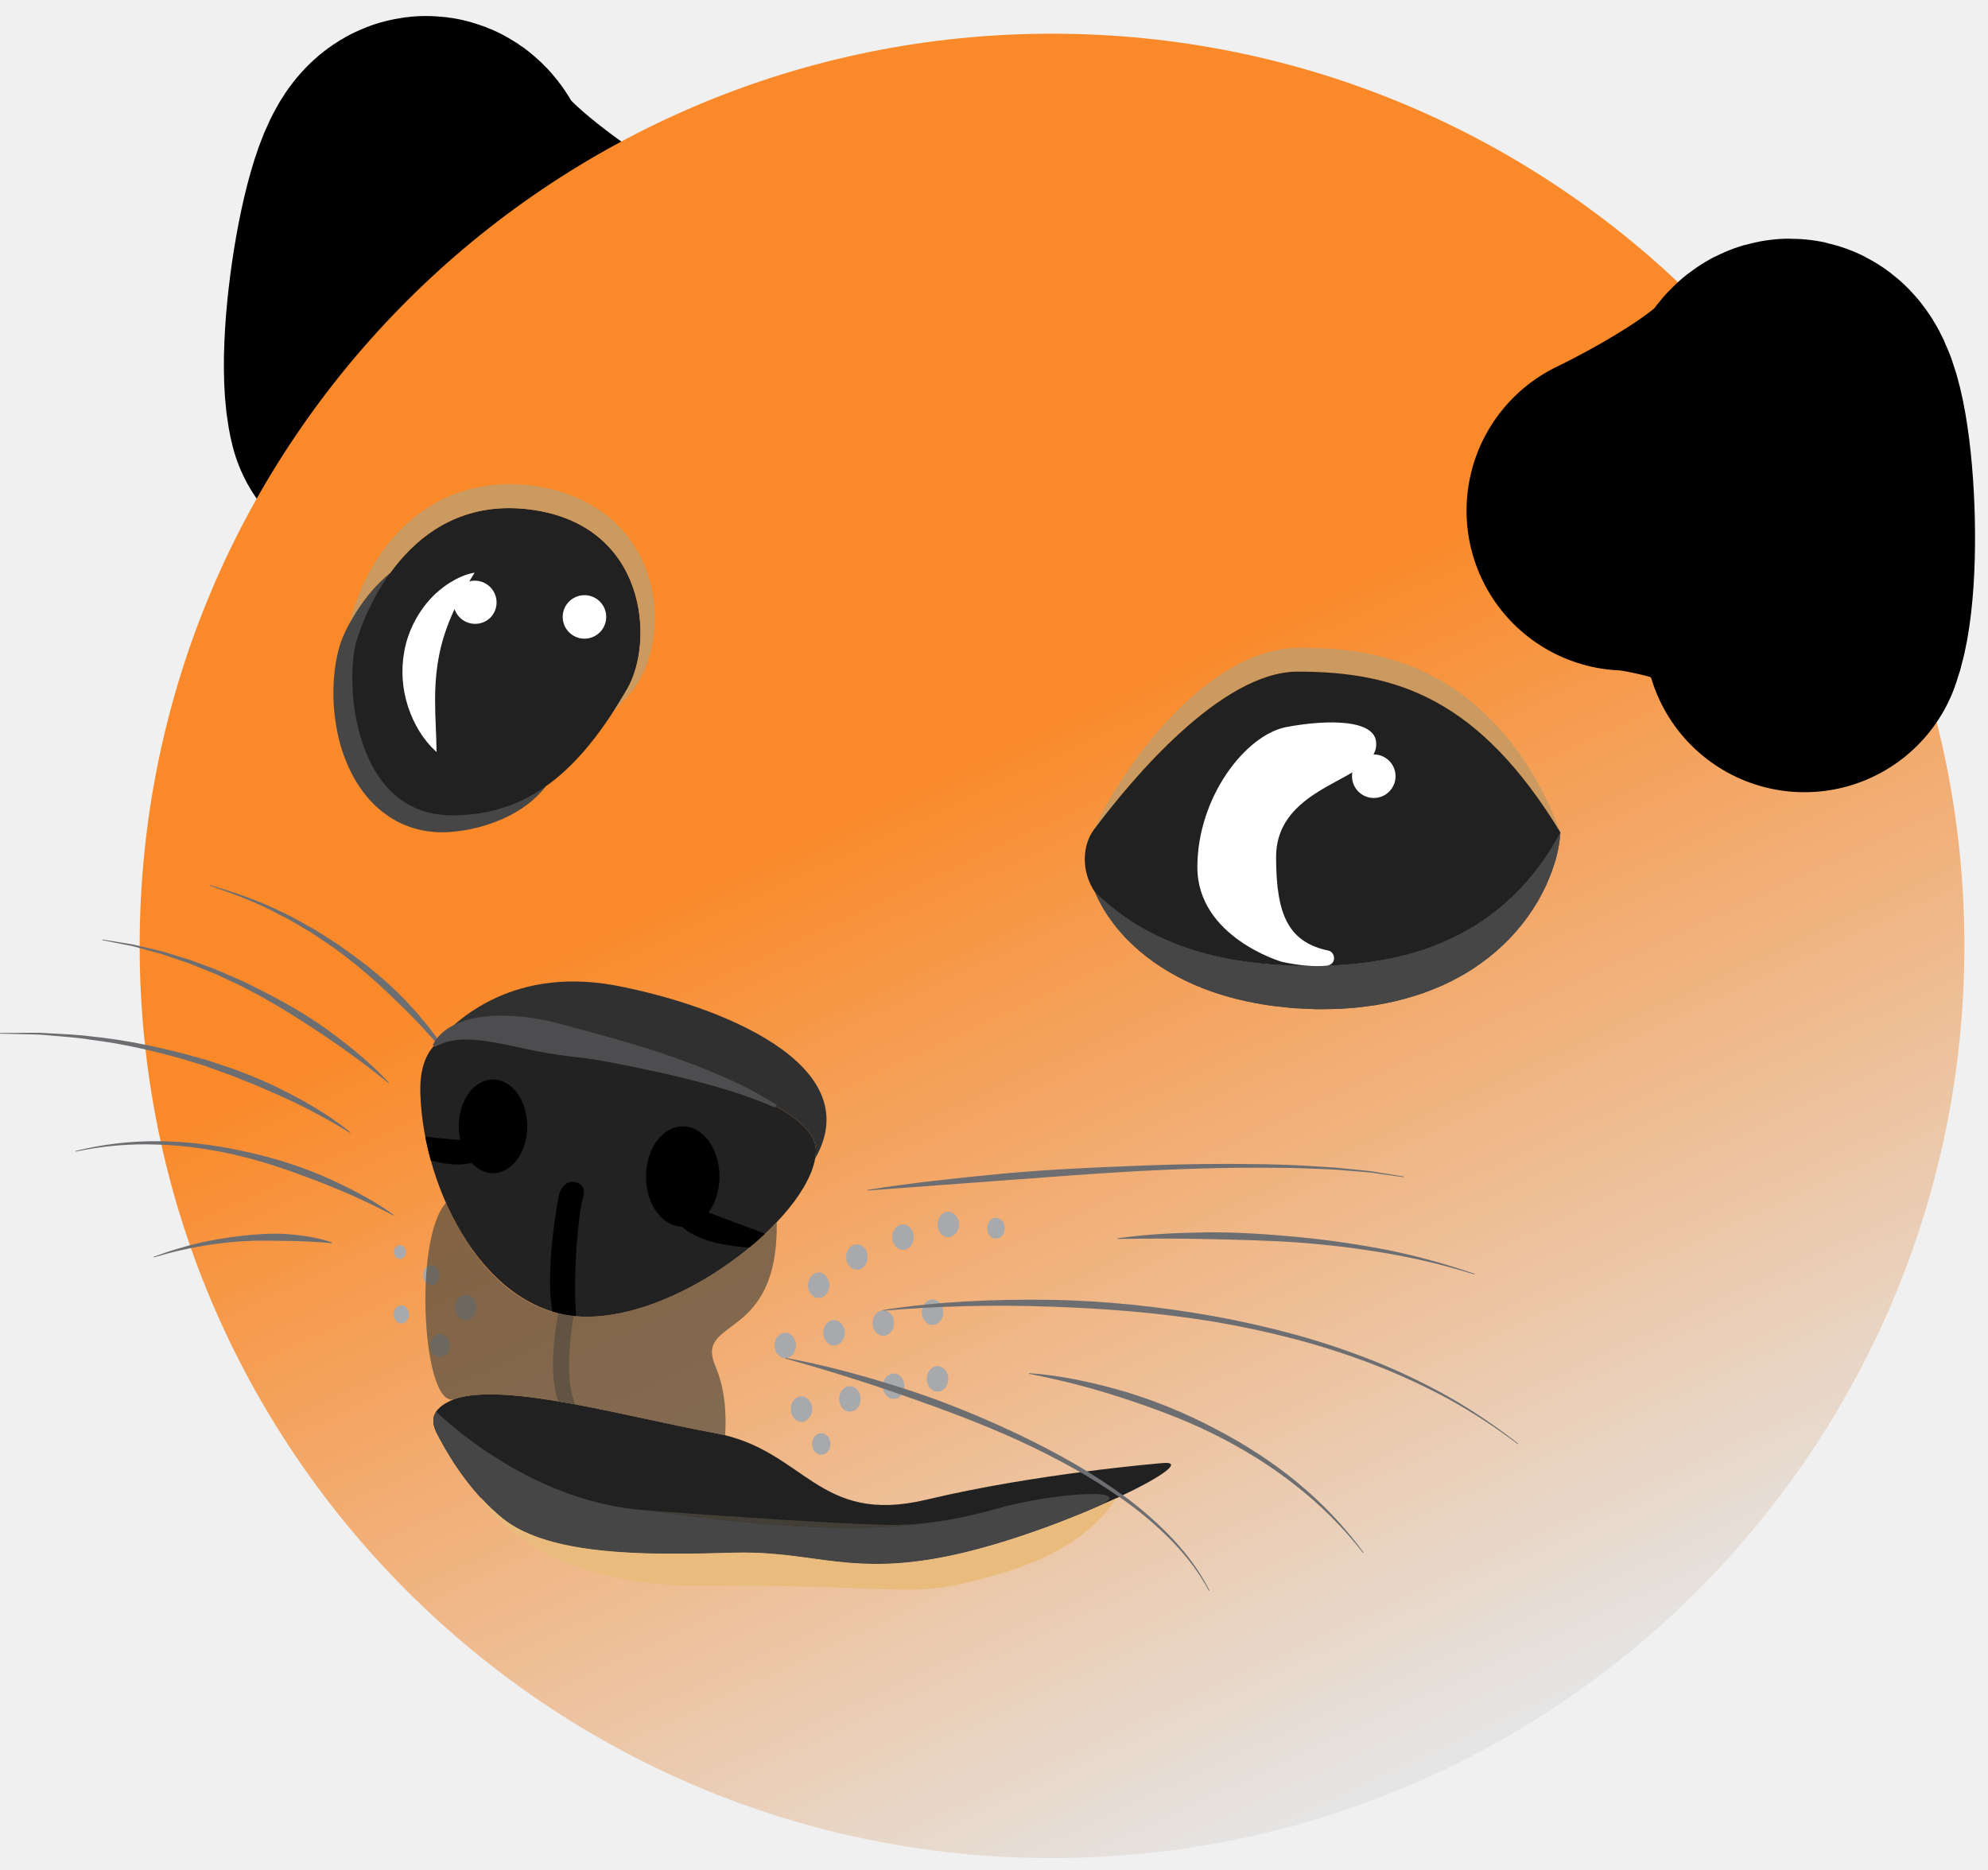
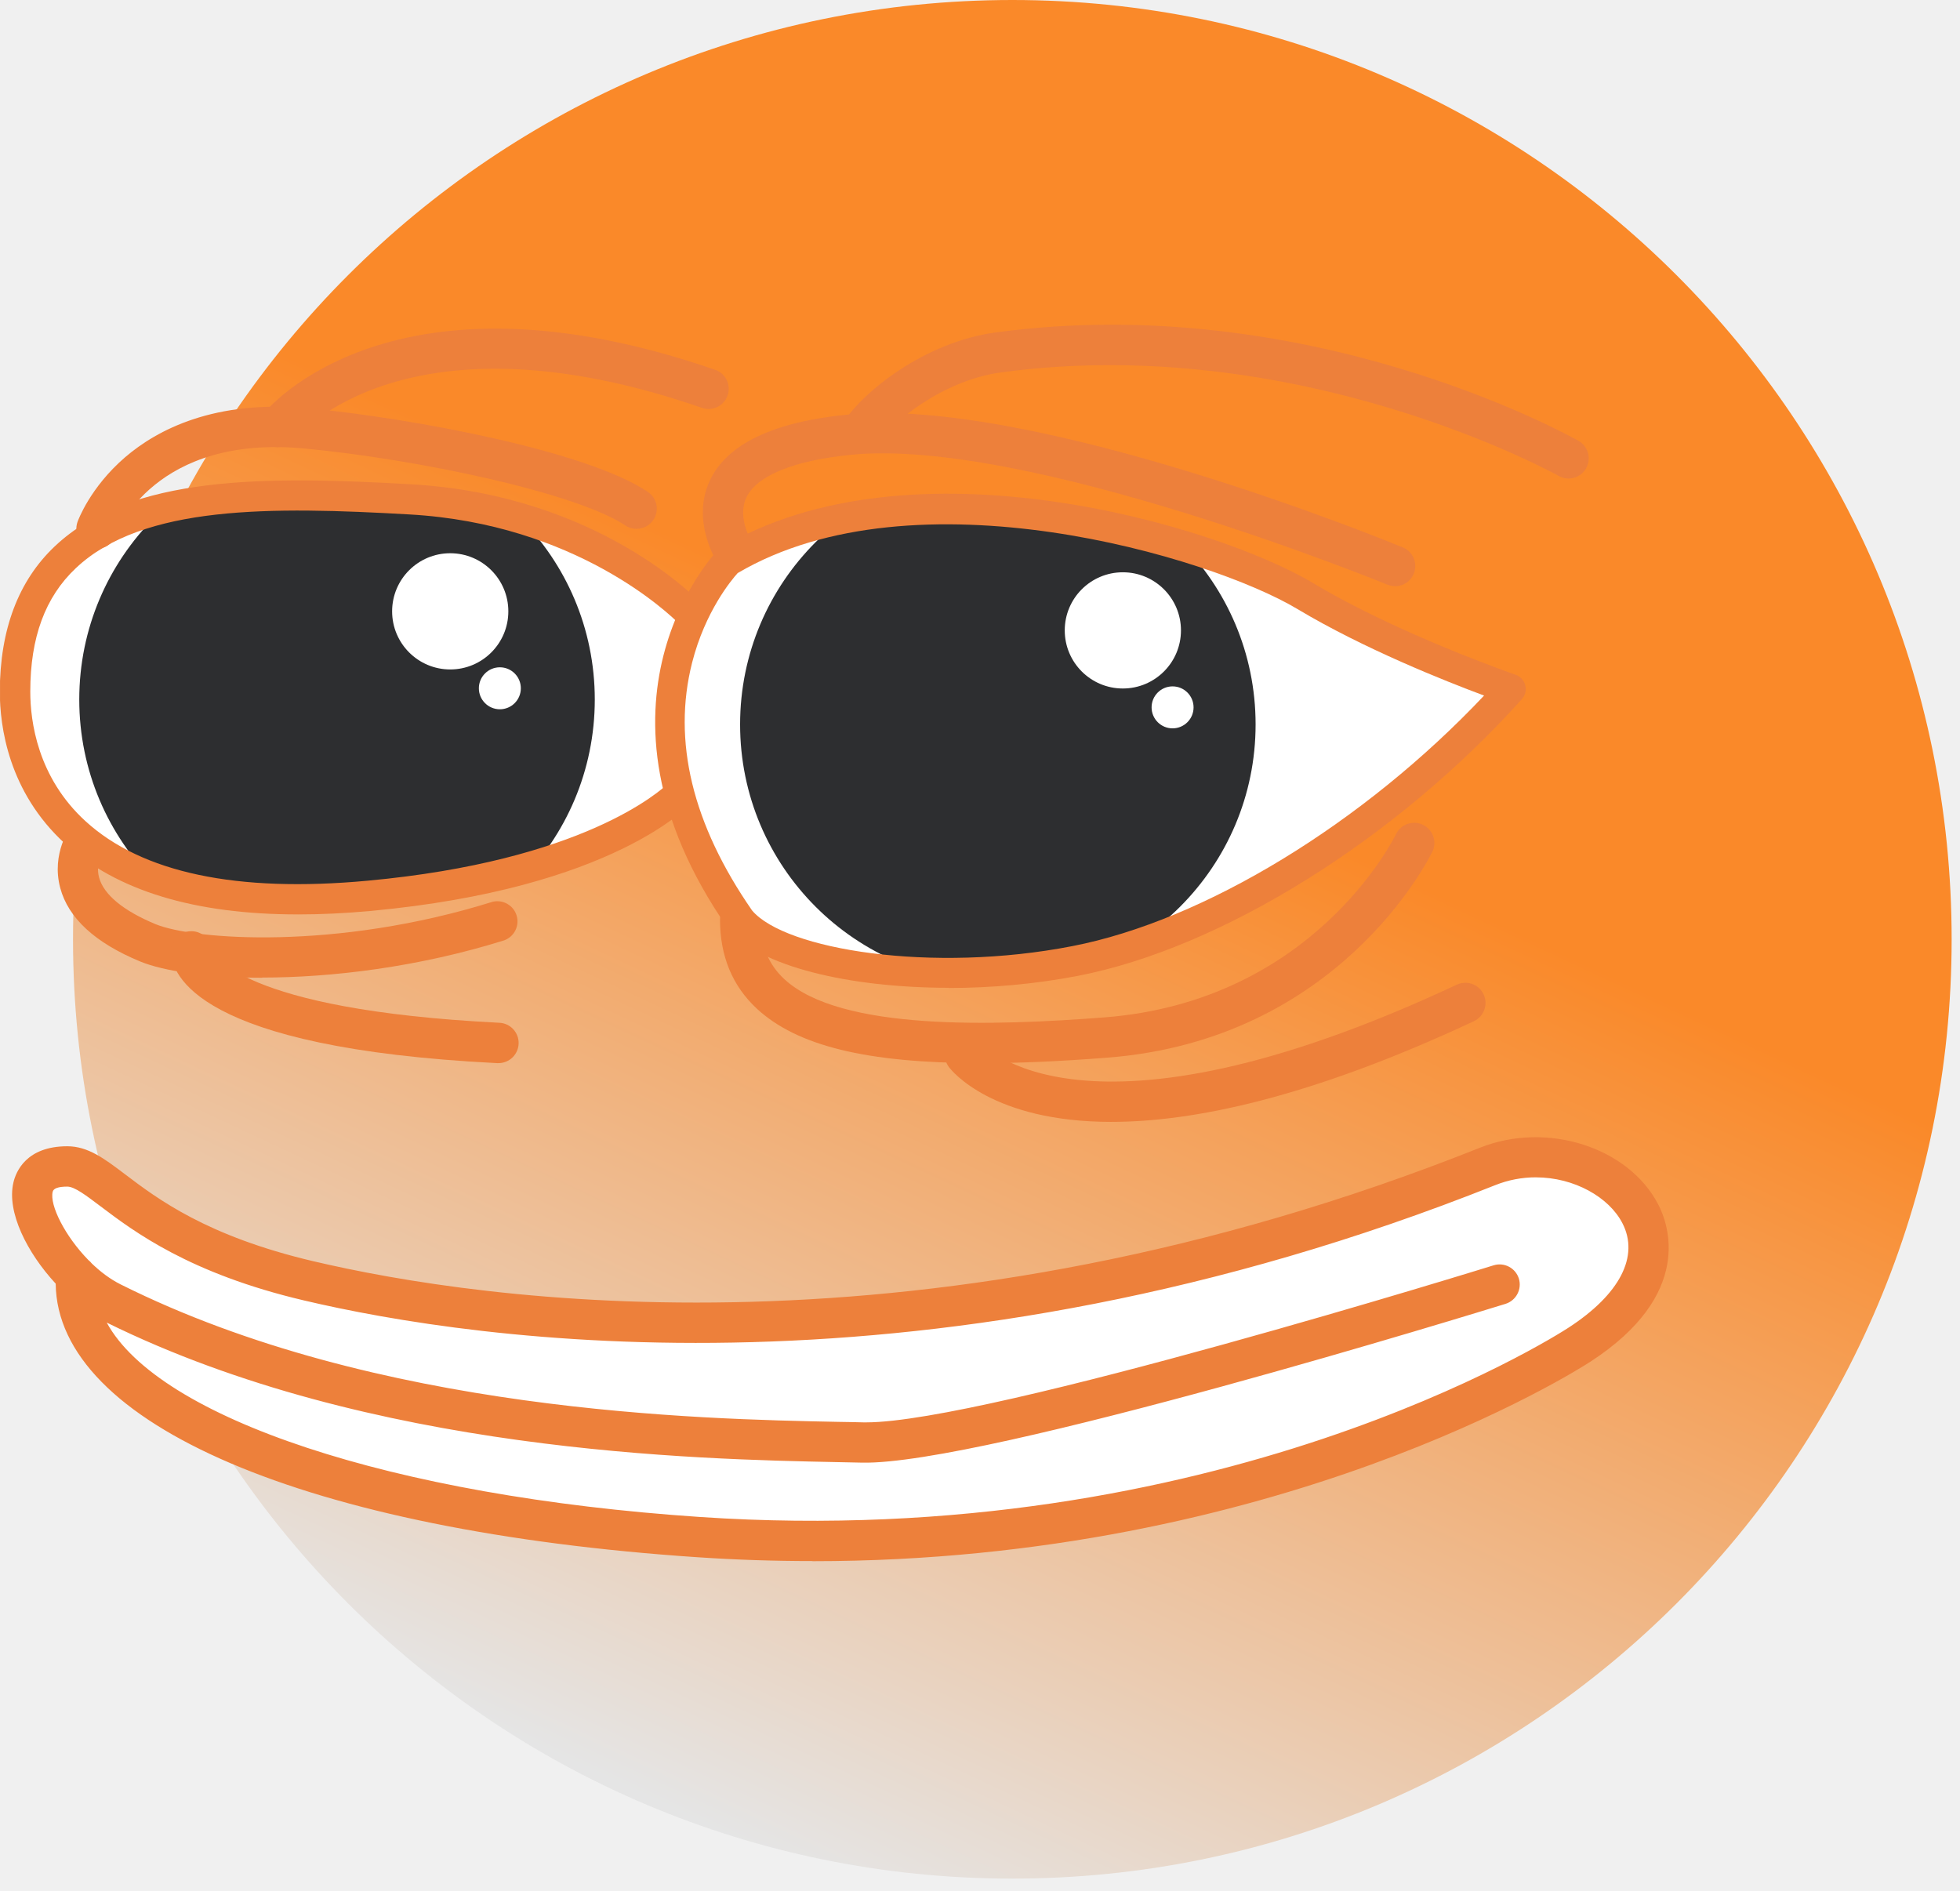
- <svg xmlns="http://www.w3.org/2000/svg" width="118" height="111" fill="none">
-   <path fill="#EAD1BC" stroke="#000" stroke-linejoin="round" stroke-width="18.986" d="M25.765 10.86c1.156 2.275 6.154 5.765 8.51 7.226-1.33-.141-6.22.823-7.088 1.403-.695.463-3.716 1.975-4.18 4.66-.949-3.732 1.312-16.131 2.758-13.288Z" />
-   <circle cx="62.444" cy="56.154" r="54.154" fill="url(#a)" />
-   <path fill="#EAD1BC" stroke="#000" stroke-linejoin="round" stroke-width="18.986" d="M105.767 24.032c-1.391 2.14-6.73 5.08-9.226 6.284 1.337 0 5.482.967 6.284 1.636.642.534 4.101 2.866 4.279 5.585 1.337-3.61.401-16.18-1.337-13.505Z" />
+ <svg xmlns="http://www.w3.org/2000/svg" width="113" height="109" fill="none">
+   <circle cx="54.154" cy="54.154" r="54.154" fill="url(#a)" transform="matrix(-1 0 0 1 112.518 0)" />
  <g clip-path="url(#b)">
-     <path fill="#212121" d="M26.114 85.434c.646 1.216 1.913 3.258 3.753 4.73 2.785 2.225 8.638 2.163 13.6 2.014 4.962-.147 7.065 1.527 13.453.062 6.388-1.466 14.807-5.663 12.05-5.38 0 0-7.478.613-13.964 2.166s-7.213-2.97-12.544-3.945c-5.333-.975-12.396-3.036-15.47-2.033-1.88.743-1.21 1.763-.88 2.386z" />
-     <path fill="#A7A9AC" d="M50.142 79.122c0 .416-.286.755-.637.755s-.638-.337-.638-.755.286-.755.638-.755c.351 0 .637.337.637.755M49.292 85.723c0 .354-.244.642-.543.642s-.543-.288-.543-.642.243-.642.543-.642.542.288.542.642M51.084 83.05c0 .416-.287.755-.638.755s-.638-.338-.638-.755c0-.418.286-.755.638-.755.351 0 .638.337.638.755M48.207 83.651c0 .417-.286.755-.637.755s-.638-.337-.638-.755.286-.754.638-.754c.351 0 .637.338.637.754M52.43 79.299c.352 0 .637-.338.637-.755s-.285-.755-.638-.755c-.352 0-.638.338-.638.755s.286.755.638.755M53.045 83.05c.352 0 .637-.338.637-.755s-.285-.755-.637-.755-.638.338-.638.755.286.755.638.755M55.354 78.657c.352 0 .637-.338.637-.755s-.285-.755-.637-.755-.638.338-.638.755.285.755.638.755M56.285 81.859c0 .416-.287.755-.638.755s-.638-.338-.638-.755c0-.418.286-.755.638-.755.351 0 .638.337.638.755M48.59 77.053c.353 0 .639-.337.639-.754s-.286-.755-.638-.755-.638.338-.638.755c0 .416.286.754.638.754M28.269 77.614c0 .416-.286.754-.638.754-.351 0-.638-.337-.638-.754 0-.418.287-.755.638-.755s.638.337.638.755M51.499 74.628c0 .416-.287.754-.638.754s-.638-.337-.638-.755c0-.417.287-.753.638-.753s.638.337.638.754M54.237 73.446c0 .417-.286.755-.638.755-.351 0-.638-.337-.638-.755s.287-.755.638-.755.638.337.638.755M59.64 72.915c0 .34-.235.618-.524.618s-.523-.277-.523-.618.234-.619.523-.619.523.278.523.619M56.922 72.691c0 .416-.287.755-.638.755s-.638-.337-.638-.755.287-.755.638-.755.638.337.638.755M25.615 76.299c.276 0 .5-.265.5-.592s-.224-.593-.5-.593c-.277 0-.502.266-.502.593s.225.592.502.592M26.692 79.875c0 .378-.26.683-.578.683-.32 0-.578-.305-.578-.683 0-.377.259-.683.578-.683s.578.306.578.683M24.275 78.031c0 .295-.203.536-.453.536s-.453-.24-.453-.536.203-.536.453-.536.453.24.453.536M24.088 74.327c0 .228-.157.414-.35.414-.194 0-.35-.185-.35-.414s.156-.414.35-.414.35.185.35.414M46.613 80.63c.352 0 .637-.338.637-.755s-.285-.755-.637-.755-.638.338-.638.755.285.755.638.755" />
-     <path fill="#6D6E71" d="M26.765 62.956a36 36 0 0 0-3.016-3.315c-1.066-1.042-2.17-2.049-3.363-2.946l-.447-.338c-.148-.113-.307-.211-.46-.318-.31-.208-.617-.421-.93-.624-.645-.375-1.272-.785-1.948-1.107-1.313-.72-2.723-1.244-4.142-1.725l.011-.04c1.437.431 2.873.906 4.221 1.584.69.306 1.333.702 1.995 1.064.322.196.637.403.956.605.157.103.321.199.473.308l.46.331c1.232.87 2.414 1.826 3.458 2.92.263.273.511.558.766.836.245.288.49.577.721.875.462.597.904 1.21 1.276 1.867l-.034.023zM23.072 64.308c-.313-.253-.623-.507-.944-.747a34 34 0 0 0-.96-.724l-.972-.704-.99-.675c-1.328-.888-2.676-1.747-4.087-2.5-.355-.182-.703-.382-1.067-.549l-1.088-.506c-.363-.17-.74-.304-1.109-.458l-.557-.224c-.186-.073-.379-.13-.567-.196l-1.137-.388-1.16-.315-.58-.156-.59-.116-1.18-.233.005-.04 1.191.192.596.096.587.138 1.176.279 1.155.353c.192.06.387.114.577.183l.566.212c.376.146.759.274 1.129.434l1.108.483c.371.158.727.35 1.09.525 1.442.721 2.855 1.514 4.169 2.456 1.302.952 2.563 1.97 3.662 3.154l-.029.028zM20.781 67.26a35.5 35.5 0 0 0-4.85-2.511c-.418-.18-.83-.371-1.26-.527-.423-.162-.839-.352-1.27-.497l-1.284-.462-1.305-.401c-1.754-.49-3.535-.904-5.347-1.125-.9-.152-1.813-.202-2.723-.284-.454-.05-.912-.041-1.369-.057L0 61.364v-.04l1.372-.008c.458.002.916-.021 1.373.017.914.054 1.832.078 2.742.204 1.827.18 3.63.558 5.41 1.012l1.328.369 1.31.43a28 28 0 0 1 2.56 1.031c1.659.789 3.282 1.684 4.708 2.847l-.024.032zM23.357 72.161a42 42 0 0 0-4.474-2.026c-1.524-.585-3.066-1.133-4.658-1.511a24 24 0 0 0-2.408-.46c-.403-.064-.812-.097-1.218-.143-.407-.026-.816-.065-1.225-.07a19.5 19.5 0 0 0-4.885.418l-.01-.04a19.6 19.6 0 0 1 4.9-.58c.412-.005.825.025 1.237.04.411.035.824.06 1.234.115.821.091 1.637.23 2.445.403 1.618.34 3.214.811 4.738 1.451 1.516.658 3.001 1.404 4.344 2.368l-.022.034zM19.704 73.804a34 34 0 0 0-2.666-.136c-.222-.004-.443-.01-.665-.008-.222 0-.443-.014-.666-.005l-.666.003-.665.031c-.885.065-1.773.159-2.647.333-.441.068-.873.178-1.31.273-.434.102-.861.236-1.293.352l-.013-.038c.424-.142.844-.302 1.275-.43.432-.122.86-.26 1.3-.355.874-.216 1.767-.351 2.662-.458.896-.099 1.801-.166 2.705-.101.9.066 1.803.198 2.659.5zM51.495 70.637c2.629-.42 5.276-.698 7.925-.953 2.65-.246 5.308-.372 7.969-.472a128 128 0 0 1 7.982-.088c1.33.021 2.66.107 3.986.198l1.986.203 1.97.32-.007.04-1.972-.279-1.985-.163c-1.326-.065-2.652-.122-3.98-.117-2.657-.02-5.314.06-7.966.207-2.653.145-5.301.36-7.951.553l-7.952.59-.005-.04M66.333 73.512c1.773-.254 3.565-.327 5.353-.354 1.791-.013 3.58.112 5.36.28a56 56 0 0 1 5.31.769c1.754.354 3.48.833 5.17 1.415l-.014.037a40 40 0 0 0-5.193-1.254 55 55 0 0 0-5.3-.645c-1.777-.125-3.556-.16-5.336-.199-1.78-.047-3.56-.032-5.346-.01l-.004-.04M52.425 77.77c3.252-.511 6.553-.644 9.845-.606 3.294.05 6.582.403 9.824.981a56 56 0 0 1 4.817 1.095c1.589.436 3.148.97 4.68 1.572a39 39 0 0 1 4.447 2.137 34 34 0 0 1 4.084 2.76l-.025.03a34 34 0 0 0-4.118-2.684 39 39 0 0 0-4.463-2.056 46 46 0 0 0-4.675-1.507 56 56 0 0 0-4.802-1.03c-3.233-.532-6.505-.79-9.778-.895a82 82 0 0 0-9.83.243l-.004-.04zM61.082 81.52c1.927.131 3.823.557 5.68 1.092a30 30 0 0 1 5.359 2.203c.858.445 1.697.927 2.505 1.458.41.256.8.543 1.196.819.386.292.776.575 1.144.887a23 23 0 0 1 3.971 4.187l-.032.025a22.8 22.8 0 0 0-4.065-4.053c-.372-.302-.765-.575-1.153-.856-.398-.266-.79-.542-1.201-.786a28 28 0 0 0-2.51-1.392c-1.716-.851-3.517-1.508-5.333-2.106a44 44 0 0 0-5.565-1.437l.003-.04zM46.616 80.61c2.417.438 4.787 1.101 7.127 1.849 2.337.758 4.616 1.698 6.834 2.756 1.108.535 2.2 1.101 3.263 1.72a34 34 0 0 1 3.08 2.027 21 21 0 0 1 2.747 2.459c.834.902 1.575 1.899 2.121 3l-.036.02c-.568-1.086-1.327-2.06-2.174-2.937a21 21 0 0 0-2.777-2.38 34 34 0 0 0-3.091-1.962 48 48 0 0 0-3.27-1.654c-2.224-1.013-4.518-1.862-6.826-2.667a113 113 0 0 0-7.006-2.192z" />
-     <path fill="#222" d="M34.83 62.03c-3.728-.637-10.066-2.875-9.88 2.904s3.915 13.235 9.88 13.235c5.964 0 13.599-6.337 13.599-9.88 0-3.542-13.6-6.26-13.6-6.26" />
-     <path fill="#000" d="M34.087 70.173c-.45-.096-.837.337-.935.877-.267 1.49-.722 4.572-.384 6.69l.02.122q.679.209 1.407.276c-.197-2.503.13-6.061.397-6.971.195-.668-.056-.9-.505-.995M42.057 71.973c.4-.542.65-1.293.65-2.124 0-1.648-.976-2.984-2.181-2.984s-2.181 1.336-2.181 2.984.954 2.95 2.14 2.98c.528.483 1.651 1.085 4.002 1.234q.484-.401.925-.816c-.916-.369-2.223-.819-3.355-1.274M29.263 64.083c-1.123 0-2.033 1.245-2.033 2.78q.001.428.088.814a55 55 0 0 1-2.076-.196q.136.706.331 1.412c1.171.319 1.94.27 2.416.137.348.383.79.615 1.274.615 1.123 0 2.033-1.245 2.033-2.781s-.911-2.781-2.033-2.781" />
-     <path fill="#474646" d="M25.89 83.803c-.394.586-.005 1.201.223 1.631.647 1.216 1.913 3.258 3.754 4.73 2.785 2.225 8.638 2.163 13.6 2.014 4.962-.147 7.065 1.527 13.453.062 2.654-.608 5.659-1.688 8.067-2.724 3.014-1.295-2.592-.901-5.914.075-3.796 1.114-8.97 1.764-20.728.063-7.05-.438-12.454-5.852-12.454-5.852z" />
-     <path fill="#303030" d="M34.83 62.03s13.599 2.718 13.599 6.26c0 .16-.021.328-.051.498 3.234-5.626-5.775-9.15-11.961-10.305-6.273-1.114-9.656 2.342-10.66 3.607 1.802-1.983 6.206-.55 9.07-.06z" />
-     <path fill="#4D4D4F" d="M25.69 62.03c.211-.43.588-.797 1.018-1.053a4.6 4.6 0 0 1 1.392-.523c.961-.199 1.918-.187 2.836-.101.92.087 1.803.28 2.655.52.428.12.84.239 1.266.345.1.024.24.061.34.09l.325.091.648.18q1.295.36 2.573.768 1.276.418 2.532.896c1.666.649 3.32 1.374 4.822 2.352l-.089.159c-1.616-.713-3.303-1.217-5.01-1.645a55 55 0 0 0-2.568-.595 67 67 0 0 0-2.584-.517l-.648-.109q-.162-.026-.324-.048a8 8 0 0 0-.311-.04 49 49 0 0 1-1.34-.167c-.883-.125-1.733-.3-2.565-.484-.831-.18-1.649-.349-2.457-.414-.807-.059-1.6-.031-2.379.418l-.134-.123z" />
-     <path fill="#524C3F" d="M26.993 83.05c3.074-1.004 10.138 1.059 15.47 2.032q.297.056.576.125c.088-1.276-.004-2.765-.576-4.102-1.263-2.947 3.75-1.37 3.64-8.546-2.723 2.88-7.357 5.61-11.273 5.61-3.917 0-6.715-3.053-8.359-6.765-1.99 2.22-1.358 12.389.522 11.645" opacity=".7" />
-     <path fill="#524C3F" d="M34.156 83.375c-.326-.701-.605-2.179-.112-5.255a7 7 0 0 1-.906-.162c-.246 1.286-.567 3.659-.001 5.236q.502.085 1.02.181zM59.043 89.6c-2.037.552-4.32.994-6.614.922-3.52-.112-9.057-.483-13.916-.844 11.608 1.666 16.756 1.026 20.53-.078" opacity=".7" />
-     <path fill="#E9BB7D" d="m65.005 89.509-.017.008-.038.015q-.205.088-.416.177l-.016.007q-.207.087-.418.173l-.063.026-.426.172-.077.03-.444.174q-.012.004-.022.01l-.435.166q-.037.015-.075.028-.22.083-.443.164l-.087.031q-.228.084-.46.166l-.015.005q-.226.08-.455.159l-.081.027q-.225.078-.452.152l-.088.03q-.233.078-.467.153-.008.001-.017.005-.228.073-.455.142l-.088.027q-.224.069-.448.134-.047.014-.095.027-.23.067-.46.132l-.014.004q-.225.062-.446.12l-.09.024q-.22.059-.437.112l-.089.022q-.224.056-.446.107h-.004c-2.794.64-4.77.68-6.523.535a30 30 0 0 1-1.51-.167q-.31-.04-.62-.083c-1.45-.198-2.92-.403-4.802-.347-1.085.032-2.214.06-3.342.06h-.49a58 58 0 0 1-.95-.014c-3.295-.076-6.446-.472-8.41-1.768a6 6 0 0 1-.407-.293 10 10 0 0 1-.354-.297l-.061-.056a11 11 0 0 1-.284-.259l-.038-.036q-.151-.145-.297-.293-.004-.006-.009-.01a14 14 0 0 1-.307-.326c0 .001 2.932 5.343 13.361 5.258 10.432-.084 11.947.65 15.254-.135 3.259-.773 6.923-1.821 9.156-5.076q-.606.282-1.284.574z" />
-   </g>
-   <g clip-path="url(#c)">
-     <path fill="#474646" d="M65.01 52.99c1.026.977 2.127 1.779 3.312 2.388a16.2 16.2 0 0 0 3.692 1.353 23 23 0 0 0 3.888.555c.33.012.66.034.987.05l.994.004c.331.008.659-.005.987-.015.164-.007.328-.007.492-.018l.488-.04.489-.034.483-.057c.16-.02.323-.033.484-.059l.478-.08c.64-.092 1.265-.246 1.885-.406 1.235-.34 2.421-.827 3.532-1.47 2.214-1.289 4.122-3.241 5.419-5.748a8 8 0 0 1-.437 2.102c-.23.686-.535 1.352-.903 1.987a11.9 11.9 0 0 1-2.921 3.341c-.592.46-1.22.885-1.889 1.231-.66.369-1.358.65-2.063.906-.71.239-1.433.436-2.161.58l-.549.102c-.182.032-.366.05-.55.075l-.55.072q-.276.027-.551.046l-.552.035c-.184.01-.367.008-.55.013-.367.005-.735.02-1.096-.003l-1.091-.052a48 48 0 0 1-1.091-.116c-1.45-.19-2.896-.522-4.273-1.062-1.375-.54-2.678-1.288-3.792-2.245-.142-.114-.273-.246-.407-.371-.13-.13-.267-.248-.39-.385-.244-.273-.492-.537-.704-.832a8.6 8.6 0 0 1-1.092-1.845zM32.402 46.675c-.629.827-1.522 1.466-2.5 1.912a9.5 9.5 0 0 1-3.14.802c-1.142.1-2.434-.133-3.503-.807-1.082-.654-1.873-1.654-2.4-2.683a10 10 0 0 1-.63-1.593 11.548 11.548 0 0 1-.308-4.893c.093-.542.21-1.094.453-1.655.215-.497.471-.96.75-1.409.565-.888 1.237-1.706 2.048-2.355-.358.972-.664 1.91-.896 2.856-.117.47-.218.942-.293 1.4-.05.397-.054.845-.034 1.298.046.909.168 1.829.37 2.707.099.44.216.872.361 1.285.136.416.303.813.49 1.184.374.748.852 1.379 1.443 1.834.592.45 1.316.75 2.17.853 1.82.203 3.722.06 5.62-.736" />
-     <path fill="#474646" d="M65.01 52.99c1.026.977 2.127 1.779 3.312 2.388a16.2 16.2 0 0 0 3.692 1.353 23 23 0 0 0 3.888.555c.33.012.66.034.987.05l.994.004c.331.008.659-.005.987-.015.164-.007.328-.007.492-.018l.488-.04.489-.034.483-.057c.16-.02.323-.033.484-.059l.478-.08c.64-.092 1.265-.246 1.885-.406 1.235-.34 2.421-.827 3.532-1.47 2.214-1.289 4.122-3.241 5.419-5.748a8 8 0 0 1-.437 2.102c-.23.686-.535 1.352-.903 1.987a11.9 11.9 0 0 1-2.921 3.341c-.592.46-1.22.885-1.889 1.231-.66.369-1.358.65-2.063.906-.71.239-1.433.436-2.161.58l-.549.102c-.182.032-.366.05-.55.075l-.55.072q-.276.027-.551.046l-.552.035c-.184.01-.367.008-.55.013-.367.005-.735.02-1.096-.003l-1.091-.052a48 48 0 0 1-1.091-.116c-1.45-.19-2.896-.522-4.273-1.062-1.375-.54-2.678-1.288-3.792-2.245-.142-.114-.273-.246-.407-.371-.13-.13-.267-.248-.39-.385-.244-.273-.492-.537-.704-.832a8.6 8.6 0 0 1-1.092-1.845z" />
-     <path fill="#212121" d="M37.23 40.892c-2.86 4.947-5.905 7.51-10.397 7.51-5.907 0-6.38-7.984-5.671-10.346.709-2.364 3.544-8.743 10.397-7.798s7.292 7.83 5.671 10.634" />
-     <path fill="#fff" d="M35.948 36.922a1.291 1.291 0 1 0-2.513-.596 1.291 1.291 0 0 0 2.513.596M29.085 36.69a1.292 1.292 0 1 0-1.827-1.827 1.292 1.292 0 0 0 1.826 1.826" />
-     <path fill="#fff" d="M28.171 33.994c-.564.912-1.015 1.736-1.372 2.57-.356.828-.61 1.642-.763 2.484-.152.84-.219 1.706-.209 2.628-.003.924.075 1.887.085 2.968-.804-.724-1.351-1.66-1.692-2.69a6.66 6.66 0 0 1-.223-3.286c.2-1.11.716-2.163 1.442-2.994a5.8 5.8 0 0 1 1.238-1.068c.46-.284.954-.522 1.496-.61z" />
-     <path fill="#CA9A61" d="M38.843 36.132a7.9 7.9 0 0 0-.495-2.327c-.55-1.528-1.702-2.906-3.14-3.76a9 9 0 0 0-2.27-.95c-.785-.209-1.565-.32-2.371-.35a9.9 9.9 0 0 0-2.428.232c-.8.19-1.582.483-2.293.886-1.434.8-2.58 1.97-3.412 3.252a12.7 12.7 0 0 0-1.668 3.853q.17-.315.36-.617c.564-.888 1.236-1.706 2.048-2.356V34c1.63-2.249 4.29-4.305 8.388-3.74 6.852.946 7.293 7.83 5.671 10.634q-.386.67-.78 1.282l-.014.045c.25-.256.481-.526.726-.79l.353-.406q.177-.225.328-.467c.401-.648.667-1.372.831-2.118.164-.748.221-1.523.172-2.304zM77.034 39.871c5.924 0 10.77 1.646 15.587 9.543-1.027-2.786-2.62-5.434-4.994-7.512a13.4 13.4 0 0 0-4.085-2.434 15.3 15.3 0 0 0-2.299-.654c-.388-.072-.78-.15-1.168-.19-.388-.044-.78-.098-1.164-.116a18 18 0 0 0-1.158-.046l-.575-.006h-.144l-.174.006-.35.019a8.1 8.1 0 0 0-2.523.712 12 12 0 0 0-2.086 1.245c-.639.465-1.224.974-1.776 1.506a24.5 24.5 0 0 0-2.933 3.448c-.858 1.224-1.633 2.5-2.26 3.854 2.225-2.97 7.551-9.378 12.102-9.378z" />
-     <path fill="#212121" d="M65.01 52.99c1.027.978 2.128 1.779 3.312 2.388a16.2 16.2 0 0 0 3.692 1.353c1.273.303 2.575.472 3.888.556.33.011.66.033.987.05l.994.003c.331.009.66-.005.987-.015.164-.007.328-.007.492-.018l.489-.04.488-.034.484-.057c.16-.02.322-.033.483-.058l.478-.08c.641-.093 1.265-.246 1.886-.407a15 15 0 0 0 3.532-1.469c2.213-1.29 4.122-3.242 5.418-5.747-4.816-7.898-9.663-9.544-15.587-9.544-4.55 0-9.877 6.408-12.102 9.379-.672.897-.8 2.466.079 3.74" />
-     <path fill="#fff" d="M76.38 43.155c-2.456.46-5.309 4.181-5.309 8.327 0 4.145 4.989 5.61 4.989 5.61s1.447.354 2.663.238c.651-.061.534-.81.137-.893-2.344-.495-3.116-2.056-3.116-5.546 0-4.423 6.054-4.517 5.94-6.754 0-1.432-2.849-1.44-5.306-.98z" />
-     <path fill="#fff" d="M82.456 46.994a1.291 1.291 0 1 0-1.827-1.827 1.291 1.291 0 0 0 1.827 1.827" />
+     <path fill="#fff" d="M93.04 68.511s-.93-3.49-8.55-.814c-7.618 2.675-26.497 10.254-43.416 9.026-16.92-1.227-25.48-1.96-31.192-6.06S1.85 65.987 1.85 70.5c0 2.17 3.199 2.565 2.553 6.02-.238 1.268 2.786 4.653 5.014 5.543 2.227.89 7.2 4.833 24.265 5.967 5.286.349 7.59 1.093 19.675.39 12.086-.704 26.341-5.822 30.512-7.12 4.17-1.296 11.66-4.547 9.998-11.504-.152-.628-.815-1.28-.815-1.28z" />
+     <path fill="#ED803B" d="M46.843 90.008c26.807 0 44.075-10.999 44.854-11.505 5.967-3.88 4.502-7.91 3.909-9.055-1.716-3.316-6.421-4.816-10.277-3.28-31.873 12.707-57.667 8.805-67.281 6.542-6.124-1.442-8.963-3.588-10.835-5.007-1.193-.902-2.135-1.617-3.333-1.617-2.361 0-2.96 1.46-3.106 2.088-.401 1.698.785 4.048 2.437 5.833.082 8.096 14.476 14.261 37.02 15.774a99 99 0 0 0 6.618.22zm41.702-22.13c2.221 0 4.222 1.15 4.99 2.64.989 1.907-.145 4.106-3.112 6.031-.814.53-20.263 12.912-50.053 10.911-17.85-1.198-31.227-5.717-34.216-11.208 15.21 7.503 34.047 7.881 42.114 8.044.53.012 1.012.017 1.437.03 6.98.15 35.868-8.777 37.095-9.155a1.17 1.17 0 0 0 .768-1.454 1.165 1.165 0 0 0-1.454-.768c-.291.093-29.215 9.055-36.165 9.055h-.18c-.43-.011-.919-.023-1.448-.029-7.957-.157-26.591-.535-41.37-7.927-.593-.297-1.158-.721-1.664-1.21a1 1 0 0 0-.186-.186c-1.355-1.384-2.25-3.175-2.064-3.943.046-.198.331-.297.843-.297.419 0 1.082.506 1.93 1.146C7.72 71 10.918 73.42 17.52 74.973c9.829 2.32 36.193 6.31 68.676-6.642a6.3 6.3 0 0 1 2.356-.454zM15.111 56.36c3.99 0 8.992-.594 13.959-2.147a1.162 1.162 0 0 0-.692-2.216c-8.963 2.798-17.199 2.199-19.42 1.28-1.856-.774-2.978-1.699-3.246-2.687-.244-.908.308-1.681.314-1.687.39-.512.291-1.239-.215-1.628a1.16 1.16 0 0 0-1.628.215c-.128.168-1.245 1.704-.71 3.704.465 1.74 2.012 3.164 4.6 4.235 1.361.564 3.886.936 7.05.942z" />
+     <path fill="#fff" d="M39.852 35.442s-4.507-4.333-10.358-5.496-13.29-1.995-18.466-1.146S-.07 33.313 1.245 41.142c0 0 .221 6.147 8.05 9.509 7.305 1.035 10.742 1.61 19.42 0 3.995-.588 9.555-3.658 10.434-4.391s2.716-10.743.697-10.824z" />
+     <path fill="#ED803B" d="M16.066 25.774c.338 0 .675-.146.908-.43.267-.332 6.578-7.701 23.555-1.81a1.162 1.162 0 0 0 .762-2.192c-18.658-6.473-25.841 2.181-26.138 2.553a1.16 1.16 0 0 0 .186 1.635c.216.168.471.255.727.255zM28.726 61.293a1.164 1.164 0 0 0 .058-2.327c-15.023-.755-16.506-4.007-16.593-4.24a1.164 1.164 0 0 0-2.321.152c.017 1.285 1.43 5.543 18.792 6.415h.064" />
+     <path fill="#ED803B" d="M5.562 31.649c.477 0 .925-.297 1.093-.768.1-.262 2.292-5.857 10.935-5.02 6.677.64 15.686 2.577 18.46 4.433a1.17 1.17 0 0 0 1.617-.32 1.163 1.163 0 0 0-.32-1.617c-3.53-2.367-13.546-4.24-19.53-4.816-5.444-.523-8.765 1.245-10.597 2.815-2.03 1.745-2.722 3.653-2.751 3.734a1.168 1.168 0 0 0 1.093 1.559M90.435 27.59a1.163 1.163 0 0 0 .57-2.175c-.629-.355-15.646-8.69-33.612-6.247-4.083.553-7.642 3.42-8.765 5.183a1.164 1.164 0 0 0 .355 1.605 1.16 1.16 0 0 0 1.605-.355c.745-1.17 3.688-3.658 7.12-4.13 17.203-2.338 32.011 5.886 32.157 5.968.18.105.378.151.57.151M64.082 64.68c4.647 0 11.365-1.349 20.88-5.798a1.163 1.163 0 1 0-.989-2.105c-21.63 10.114-27.359 3.402-27.417 3.332a1.17 1.17 0 0 0-1.623-.197c-.5.39-.605 1.099-.227 1.605.157.21 2.496 3.164 9.376 3.164" />
+     <path fill="#ED803B" d="M80.432 33.798a1.164 1.164 0 0 0 .442-2.24c-.866-.354-21.298-8.717-32.035-7.653-4.28.425-6.944 1.71-7.921 3.815-1.129 2.432.506 4.851.575 4.95a1.16 1.16 0 0 0 1.617.297c.53-.361.663-1.082.303-1.611-.023-.03-.954-1.455-.384-2.67.593-1.262 2.74-2.14 6.037-2.466 10.16-1.006 30.709 7.404 30.918 7.485.146.058.297.087.442.087z" />
+     <mask id="c" width="41" height="24" x="0" y="28" maskUnits="userSpaceOnUse" style="mask-type:luminance">
+       <path fill="#fff" d="M39.7 35.717s-4.507-4.333-10.359-5.496c-5.85-1.163-13.29-1.995-18.466-1.146S-.222 33.59 1.093 41.417c0 0 .22 6.148 8.05 9.51 7.304 1.035 10.742 1.61 19.42 0 3.995-.588 9.555-3.659 10.433-4.392s2.716-10.742.698-10.824z" />
+     </mask>
+     <g mask="url(#c)">
+       <path fill="#2D2E30" d="M19.43 55.19c-8.206 0-14.86-6.653-14.86-14.86s6.654-14.86 14.86-14.86c8.208 0 14.861 6.653 14.861 14.86s-6.653 14.86-14.86 14.86" />
+       <path fill="#fff" d="M25.957 38.596a3.35 3.35 0 1 1 0-6.7 3.35 3.35 0 0 1 0 6.7M28.818 40.892a1.21 1.21 0 1 1 0-2.42 1.21 1.21 0 0 1 0 2.42" />
+     </g>
+     <path fill="#ED803B" d="M56.516 61.297c2.152 0 4.583-.104 7.323-.32 13.37-1.03 18.547-11.47 18.762-11.917a1.164 1.164 0 0 0-2.094-1.012c-.192.396-4.844 9.684-16.849 10.609-6.363.488-15.203.79-18.437-2.205-.93-.86-1.384-1.983-1.384-3.431 0-.64-.524-1.163-1.163-1.163-.64 0-1.163.523-1.163 1.163 0 2.1.715 3.827 2.128 5.136 2.303 2.128 6.299 3.134 12.877 3.134zM17.176 52.72c1.314 0 2.705-.065 4.159-.198 14.086-1.297 18.477-6.142 18.658-6.352a.8.8 0 0 0 .116-.168c.14-.268 3.356-6.56.471-11.028-.03-.04-.058-.08-.093-.122-.239-.256-5.99-6.322-16.797-6.932-8.329-.472-16.163-.553-20.53 3.576-2.1 1.984-3.165 4.805-3.17 8.381 0 1.99.488 5.776 3.762 8.765 2.972 2.71 7.474 4.077 13.418 4.077zm21.444-7.637c-.576.564-5.048 4.554-17.442 5.694-7.526.698-12.988-.46-16.24-3.426-2.78-2.536-3.192-5.775-3.192-7.48 0-3.123.86-5.449 2.623-7.112 3.862-3.653 11.3-3.554 19.234-3.1 9.596.54 14.994 5.746 15.57 6.322 2.087 3.35-.163 8.317-.547 9.102z" />
+     <path fill="#fff" d="M87.092 39.728s-.861-.733-7.555-3.397c-6.695-2.664-10.975-5.42-18.205-6.444s-13.912.157-15.645.71-6.619 2.46-7.008 9.614c-.39 7.153 3.257 12.341 3.99 12.813.732.47 8.916 4.687 22.298 1.837 8.02-2.594 17.361-10.724 19.502-12.731s2.623-2.396 2.623-2.396z" />
+     <mask id="d" width="50" height="27" x="38" y="29" maskUnits="userSpaceOnUse" style="mask-type:luminance">
+       <path fill="#fff" d="M87.074 39.774s-.86-.733-7.555-3.397-10.975-5.42-18.204-6.444-13.912.157-15.646.71-6.618 2.46-7.008 9.614c-.39 7.153 3.257 12.341 3.99 12.812s8.916 4.688 22.299 1.838c8.02-2.594 17.36-10.725 19.501-12.731 2.14-2.007 2.623-2.396 2.623-2.396z" />
+     </mask>
+     <g mask="url(#d)">
+       <path fill="#2D2E30" d="M57.529 56.627c-8.208 0-14.86-6.654-14.86-14.86 0-8.208 6.653-14.86 14.86-14.86s14.86 6.652 14.86 14.86c0 8.206-6.653 14.86-14.86 14.86" />
+       <path fill="#fff" d="M64.736 39.694a3.35 3.35 0 1 1 0-6.7 3.35 3.35 0 0 1 0 6.7M67.603 41.992a1.21 1.21 0 1 1 0-2.42 1.21 1.21 0 0 1 0 2.42" />
+     </g>
+     <path fill="#ED803B" d="M54.698 56.96c2.448 0 5.013-.226 7.467-.703 8.283-1.611 18.321-7.875 25.574-15.948a.872.872 0 0 0-.36-1.407c-.07-.024-6.782-2.35-11.668-5.281-5.52-3.31-23.189-8.59-34.17-2.019a1 1 0 0 0-.174.134c-.087.087-8.422 8.806.593 21.776.012.017.03.035.041.052 1.75 2.135 6.921 3.385 12.702 3.385zm30.86-16.854c-6.933 7.345-16.123 12.964-23.73 14.44-8.12 1.583-16.57.199-18.466-2.052-3.443-4.967-4.606-9.771-3.46-14.29.755-2.967 2.285-4.787 2.628-5.165 10.213-6.014 27.208-.96 32.274 2.076 3.803 2.28 8.532 4.159 10.754 4.985z" />
  </g>
  <defs>
-     <clipPath id="b">
-       <path fill="#fff" d="M0 52.544h90.123V94.44H0z" />
-     </clipPath>
-     <clipPath id="c">
-       <path fill="#fff" d="M19.79 28.743h72.83v31.169H19.79z" />
-     </clipPath>
-     <linearGradient id="a" x1="36.708" x2="84.908" y1="2" y2="104.959" gradientUnits="userSpaceOnUse">
+     <linearGradient id="a" x1="28.418" x2="76.618" y1="0" y2="102.959" gradientUnits="userSpaceOnUse">
      <stop stop-color="#FA8929" />
      <stop offset=".415" stop-color="#FA8929" />
      <stop offset="1" stop-color="#E5E5E5" />
    </linearGradient>
+     <clipPath id="b">
+       <path fill="#fff" d="M96.205 18.72H.001V90.01h96.204z" />
+     </clipPath>
  </defs>
</svg>
